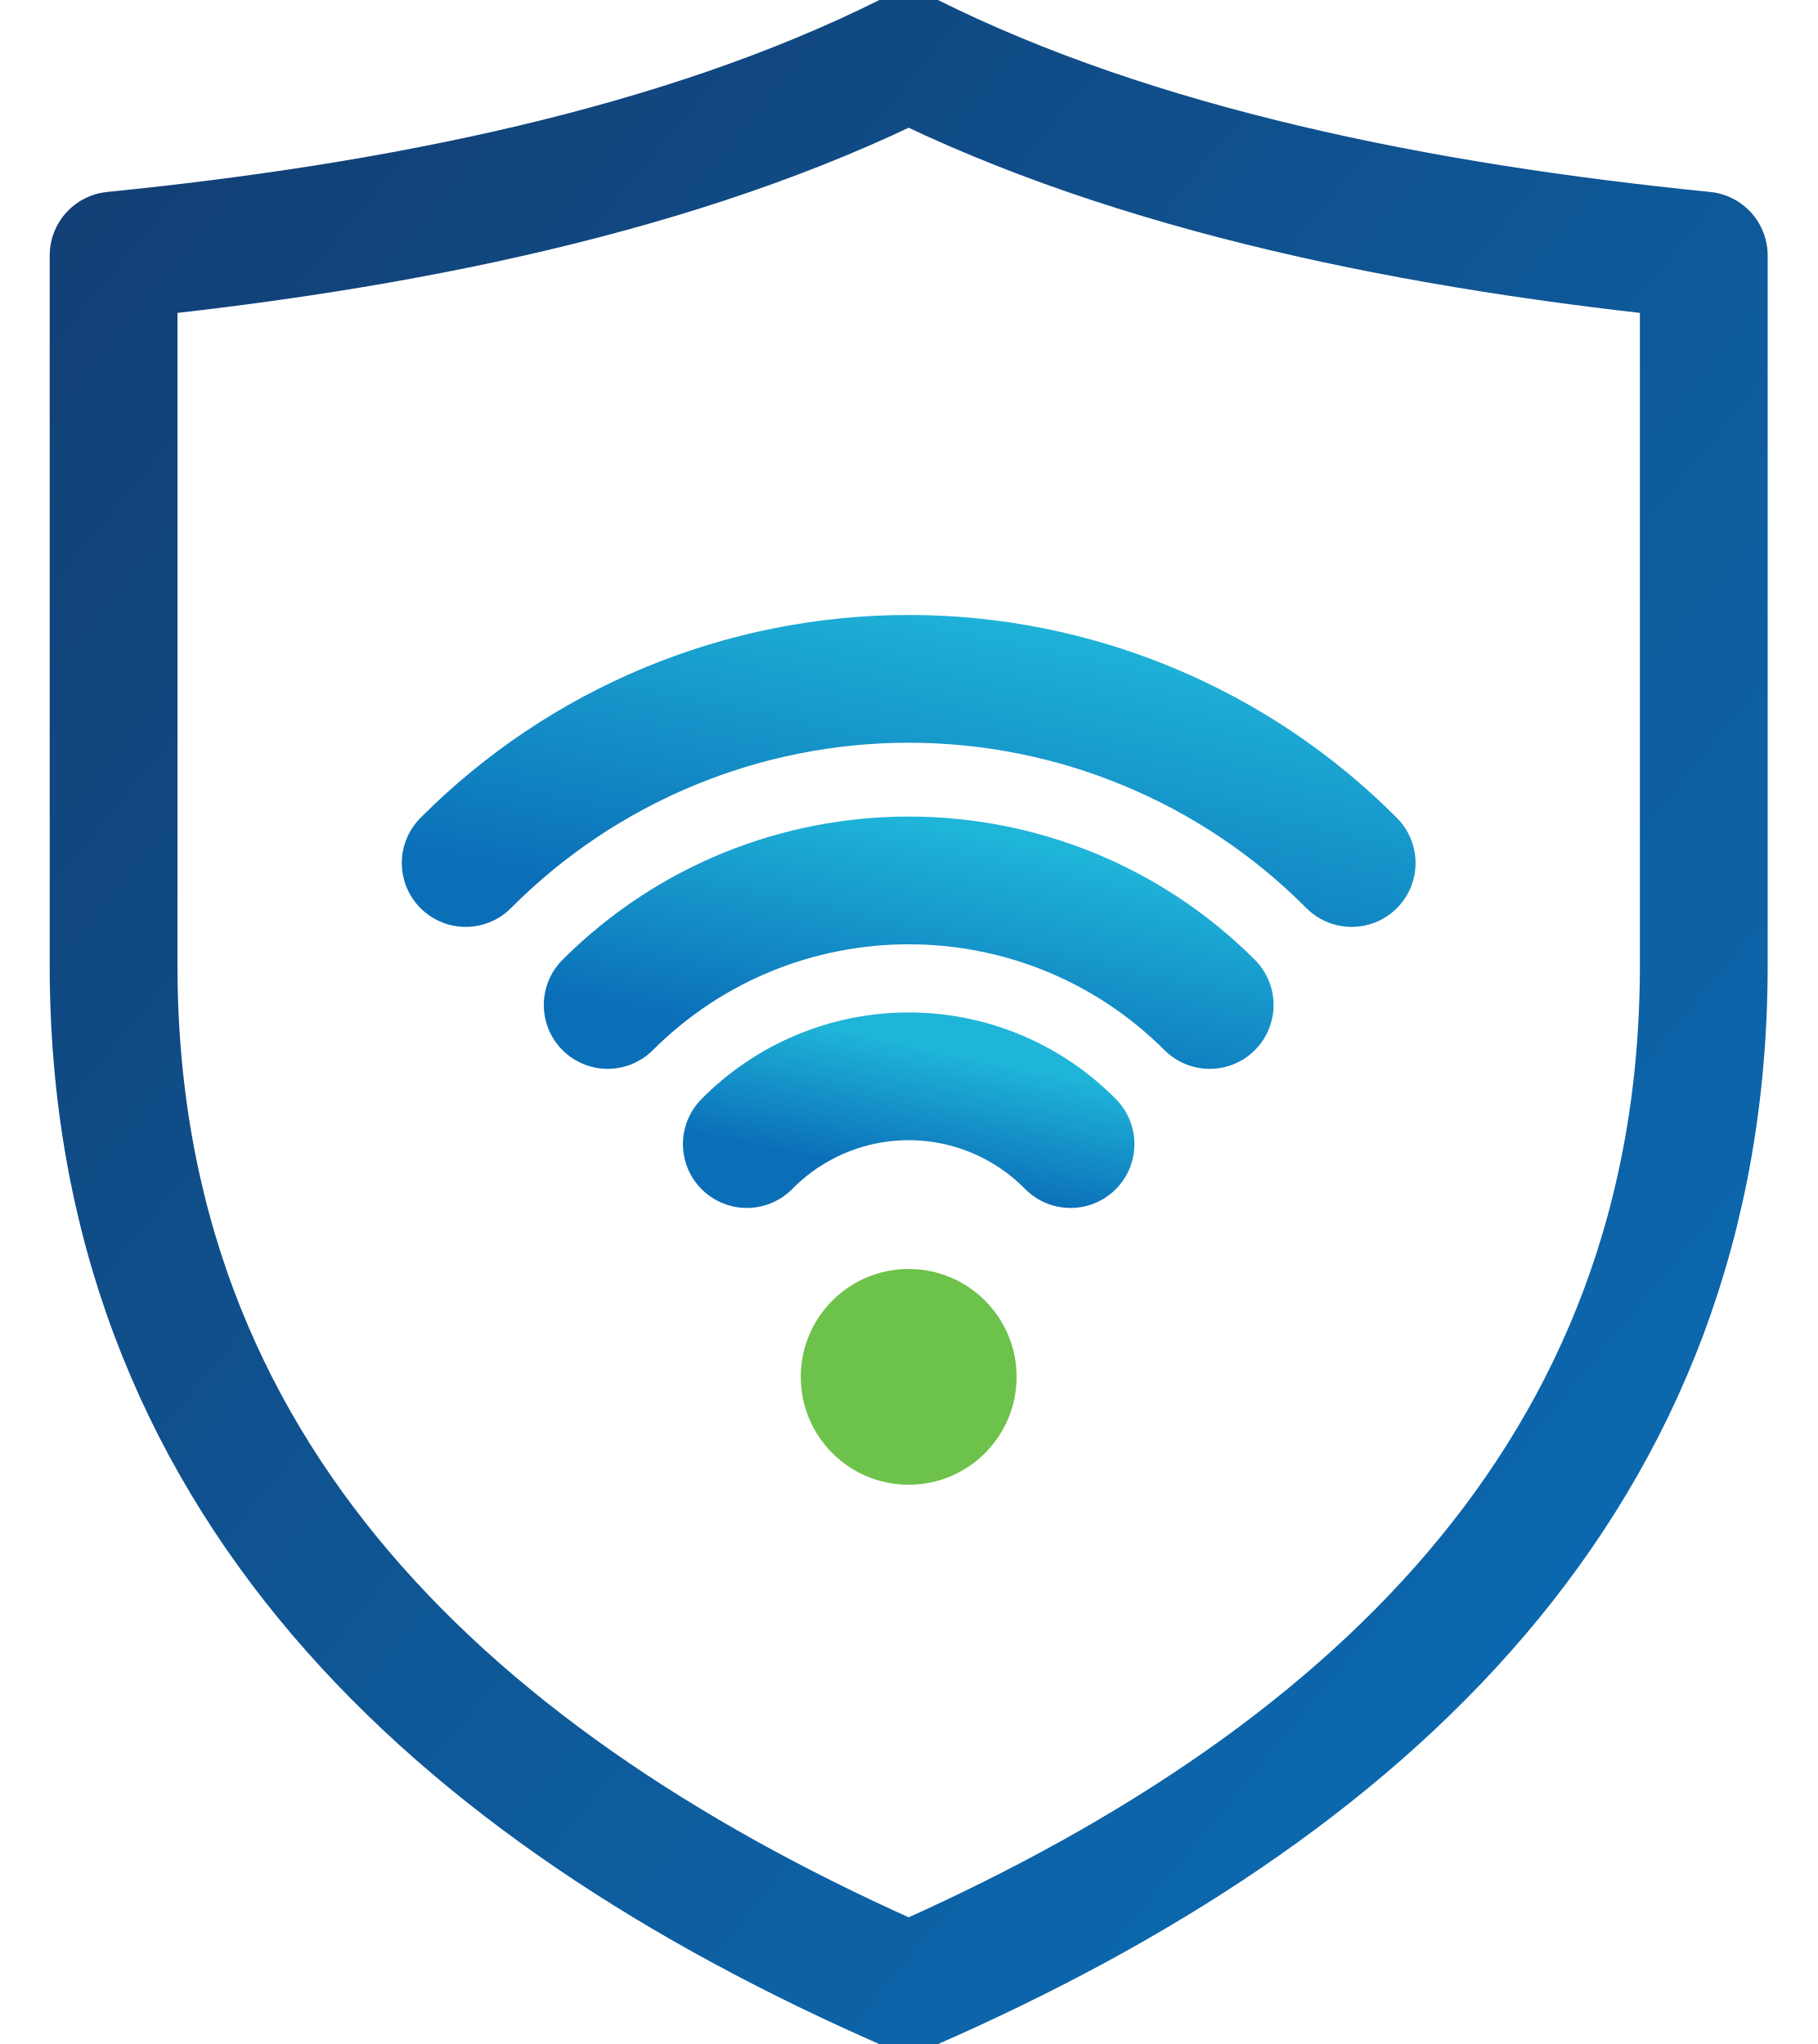
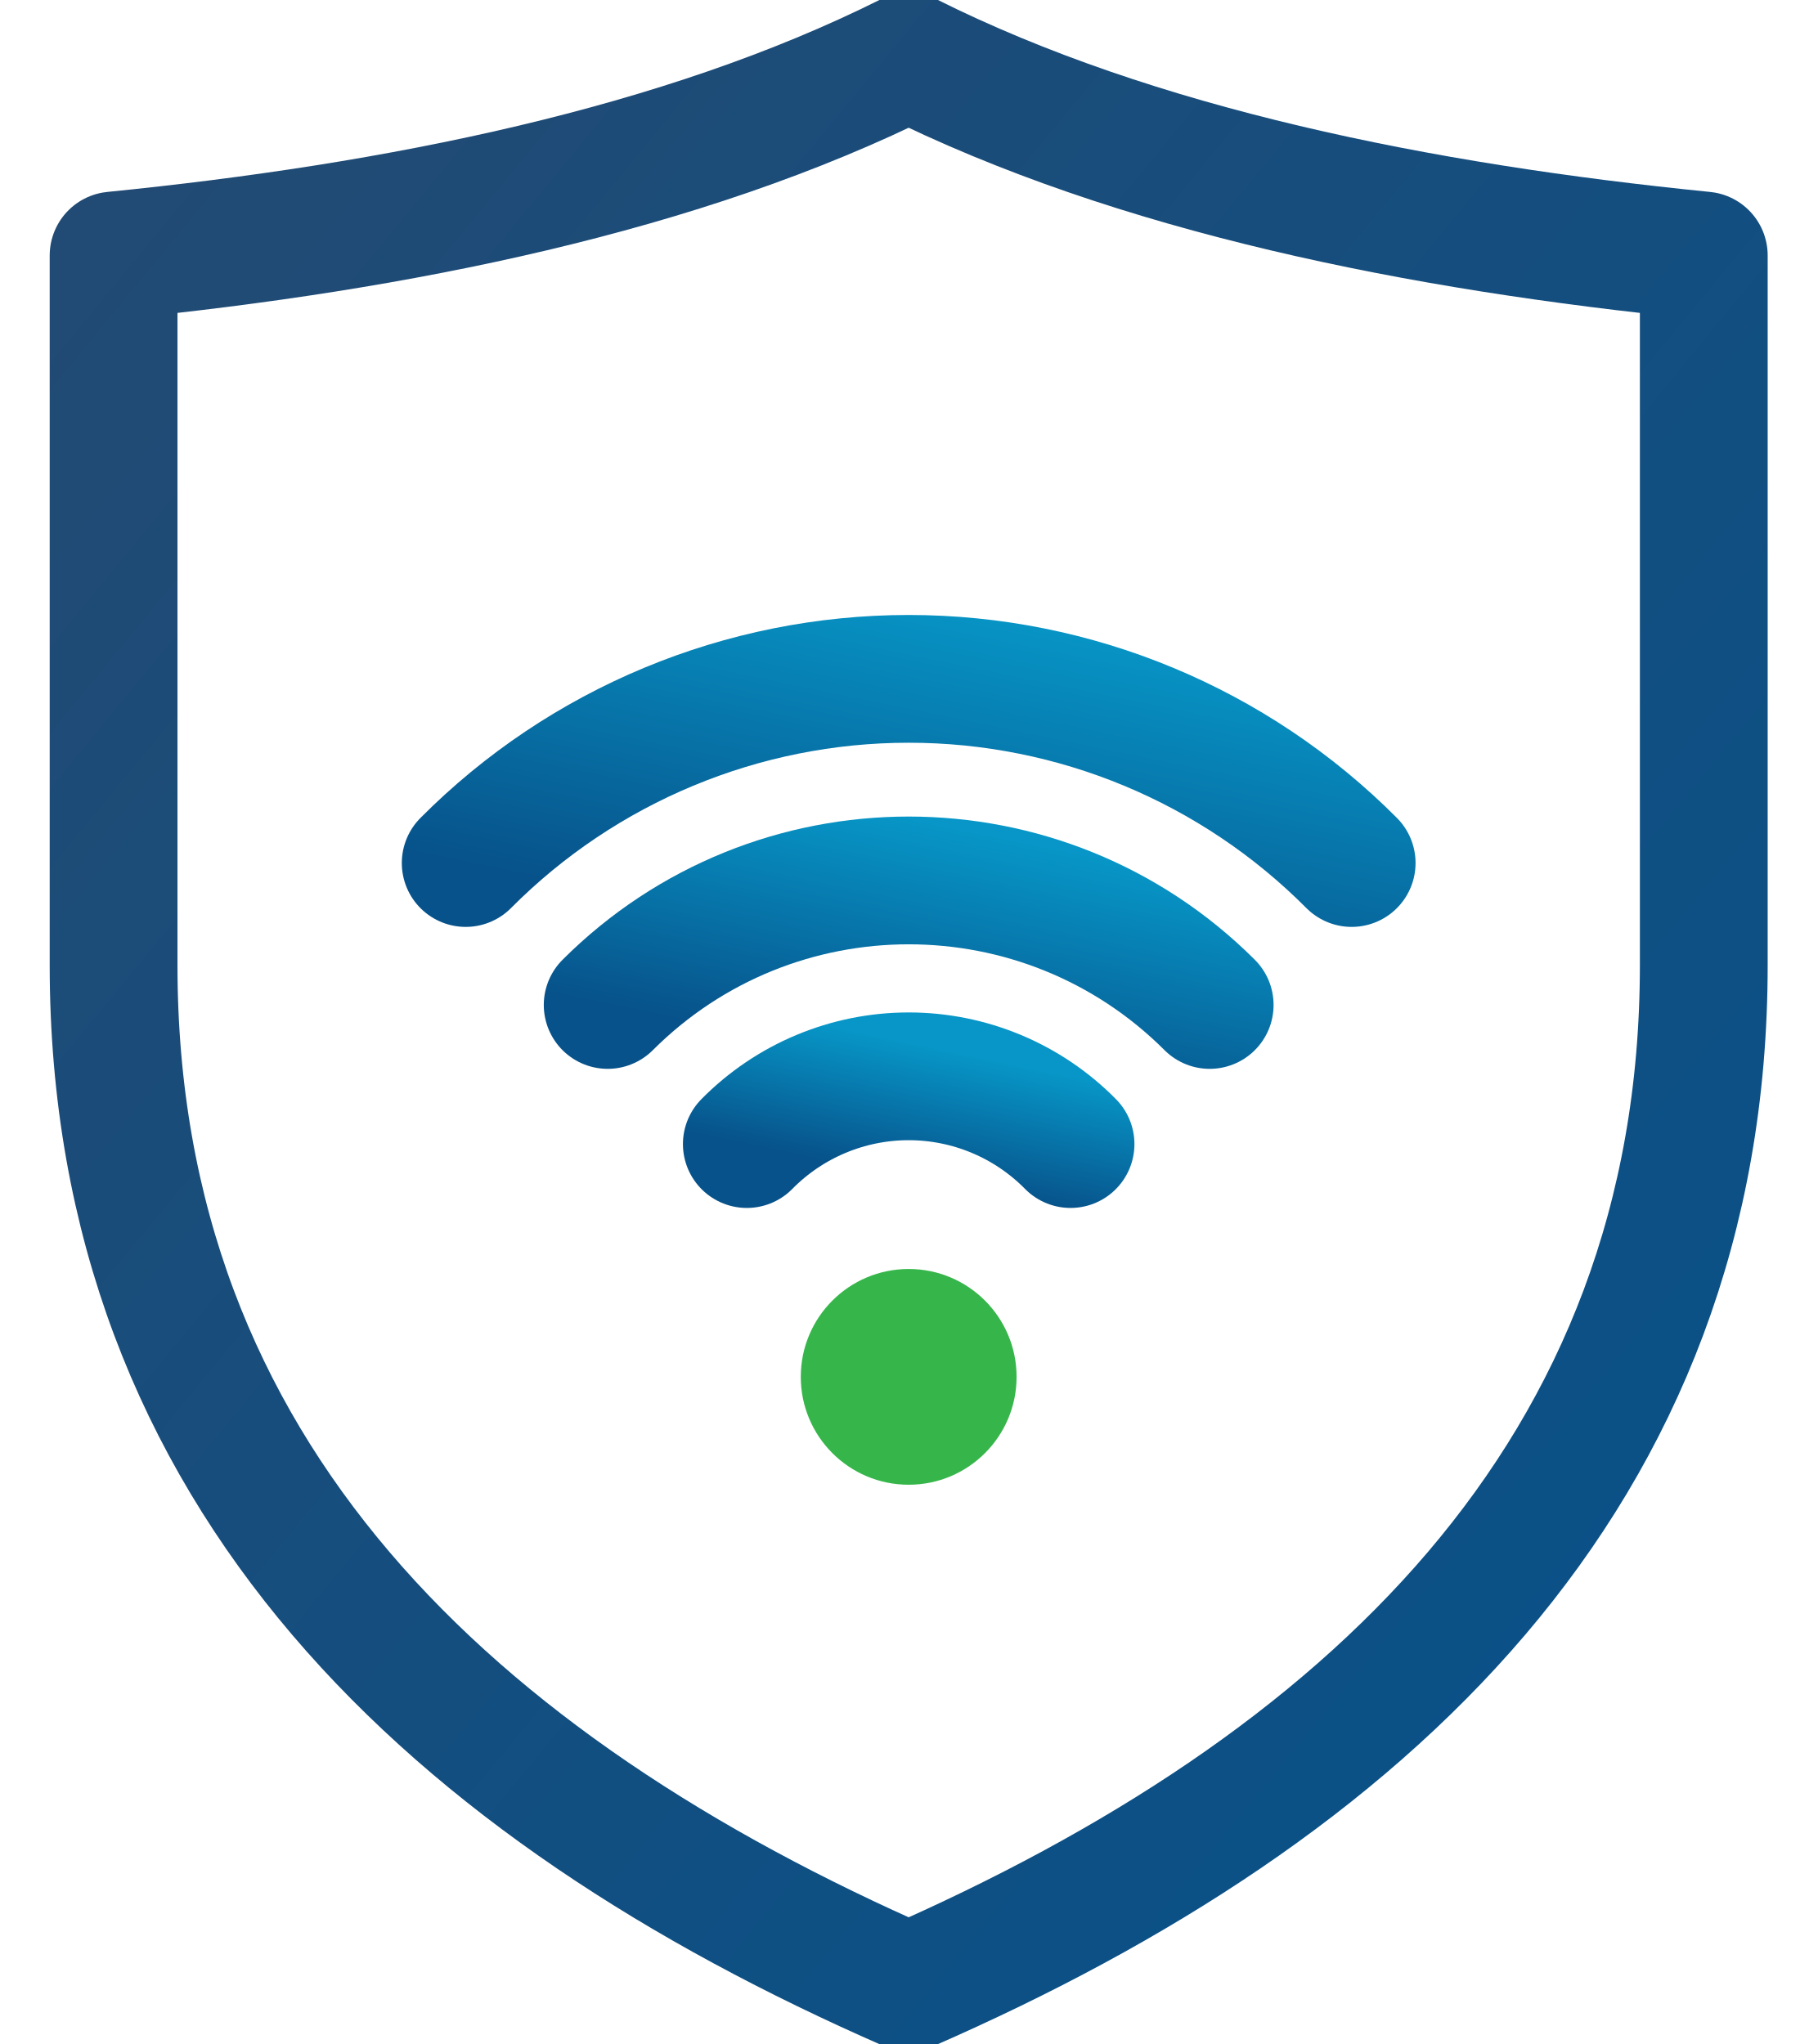
<svg xmlns="http://www.w3.org/2000/svg" viewBox="0 0 64 72" role="img" aria-label="SEISAC">
  <defs>
    <linearGradient id="s" x1="0" y1="0" x2="1" y2="1">
-       <stop offset="0" stop-color="#123E73" />
-       <stop offset="1" stop-color="#0B6FB8" />
+       <stop offset="0" stop-color="#224A73" />
+       <stop offset="1" stop-color="#07528A" />
    </linearGradient>
    <linearGradient id="w" x1="0" y1="1" x2="1" y2="0">
-       <stop offset="0" stop-color="#0B6FB8" />
-       <stop offset="1" stop-color="#1FB5D9" />
+       <stop offset="0" stop-color="#07528A" />
+       <stop offset="1" stop-color="#0796C7" />
    </linearGradient>
  </defs>
  <path d="M32 2C40 6 50 8 60 9v25c0 18-12 29-28 36C16 63 4 52 4 34V9c10-1 20-3 28-7Z" fill="none" stroke="url(#s)" stroke-width="4.5" stroke-linejoin="round" />
  <g fill="none" stroke="url(#w)" stroke-width="4.5" stroke-linecap="round">
    <path d="M16.4 30.4a22 22 0 0 1 31.2 0" />
    <path d="M21.4 35.4a15 15 0 0 1 21.2 0" />
    <path d="M26.3 40.3a8 8 0 0 1 11.4 0" />
  </g>
-   <circle cx="32" cy="48.5" r="3.8" fill="#6CC24A" />
+   <circle cx="32" cy="48.5" r="3.8" fill="#36B64A" />
</svg>
